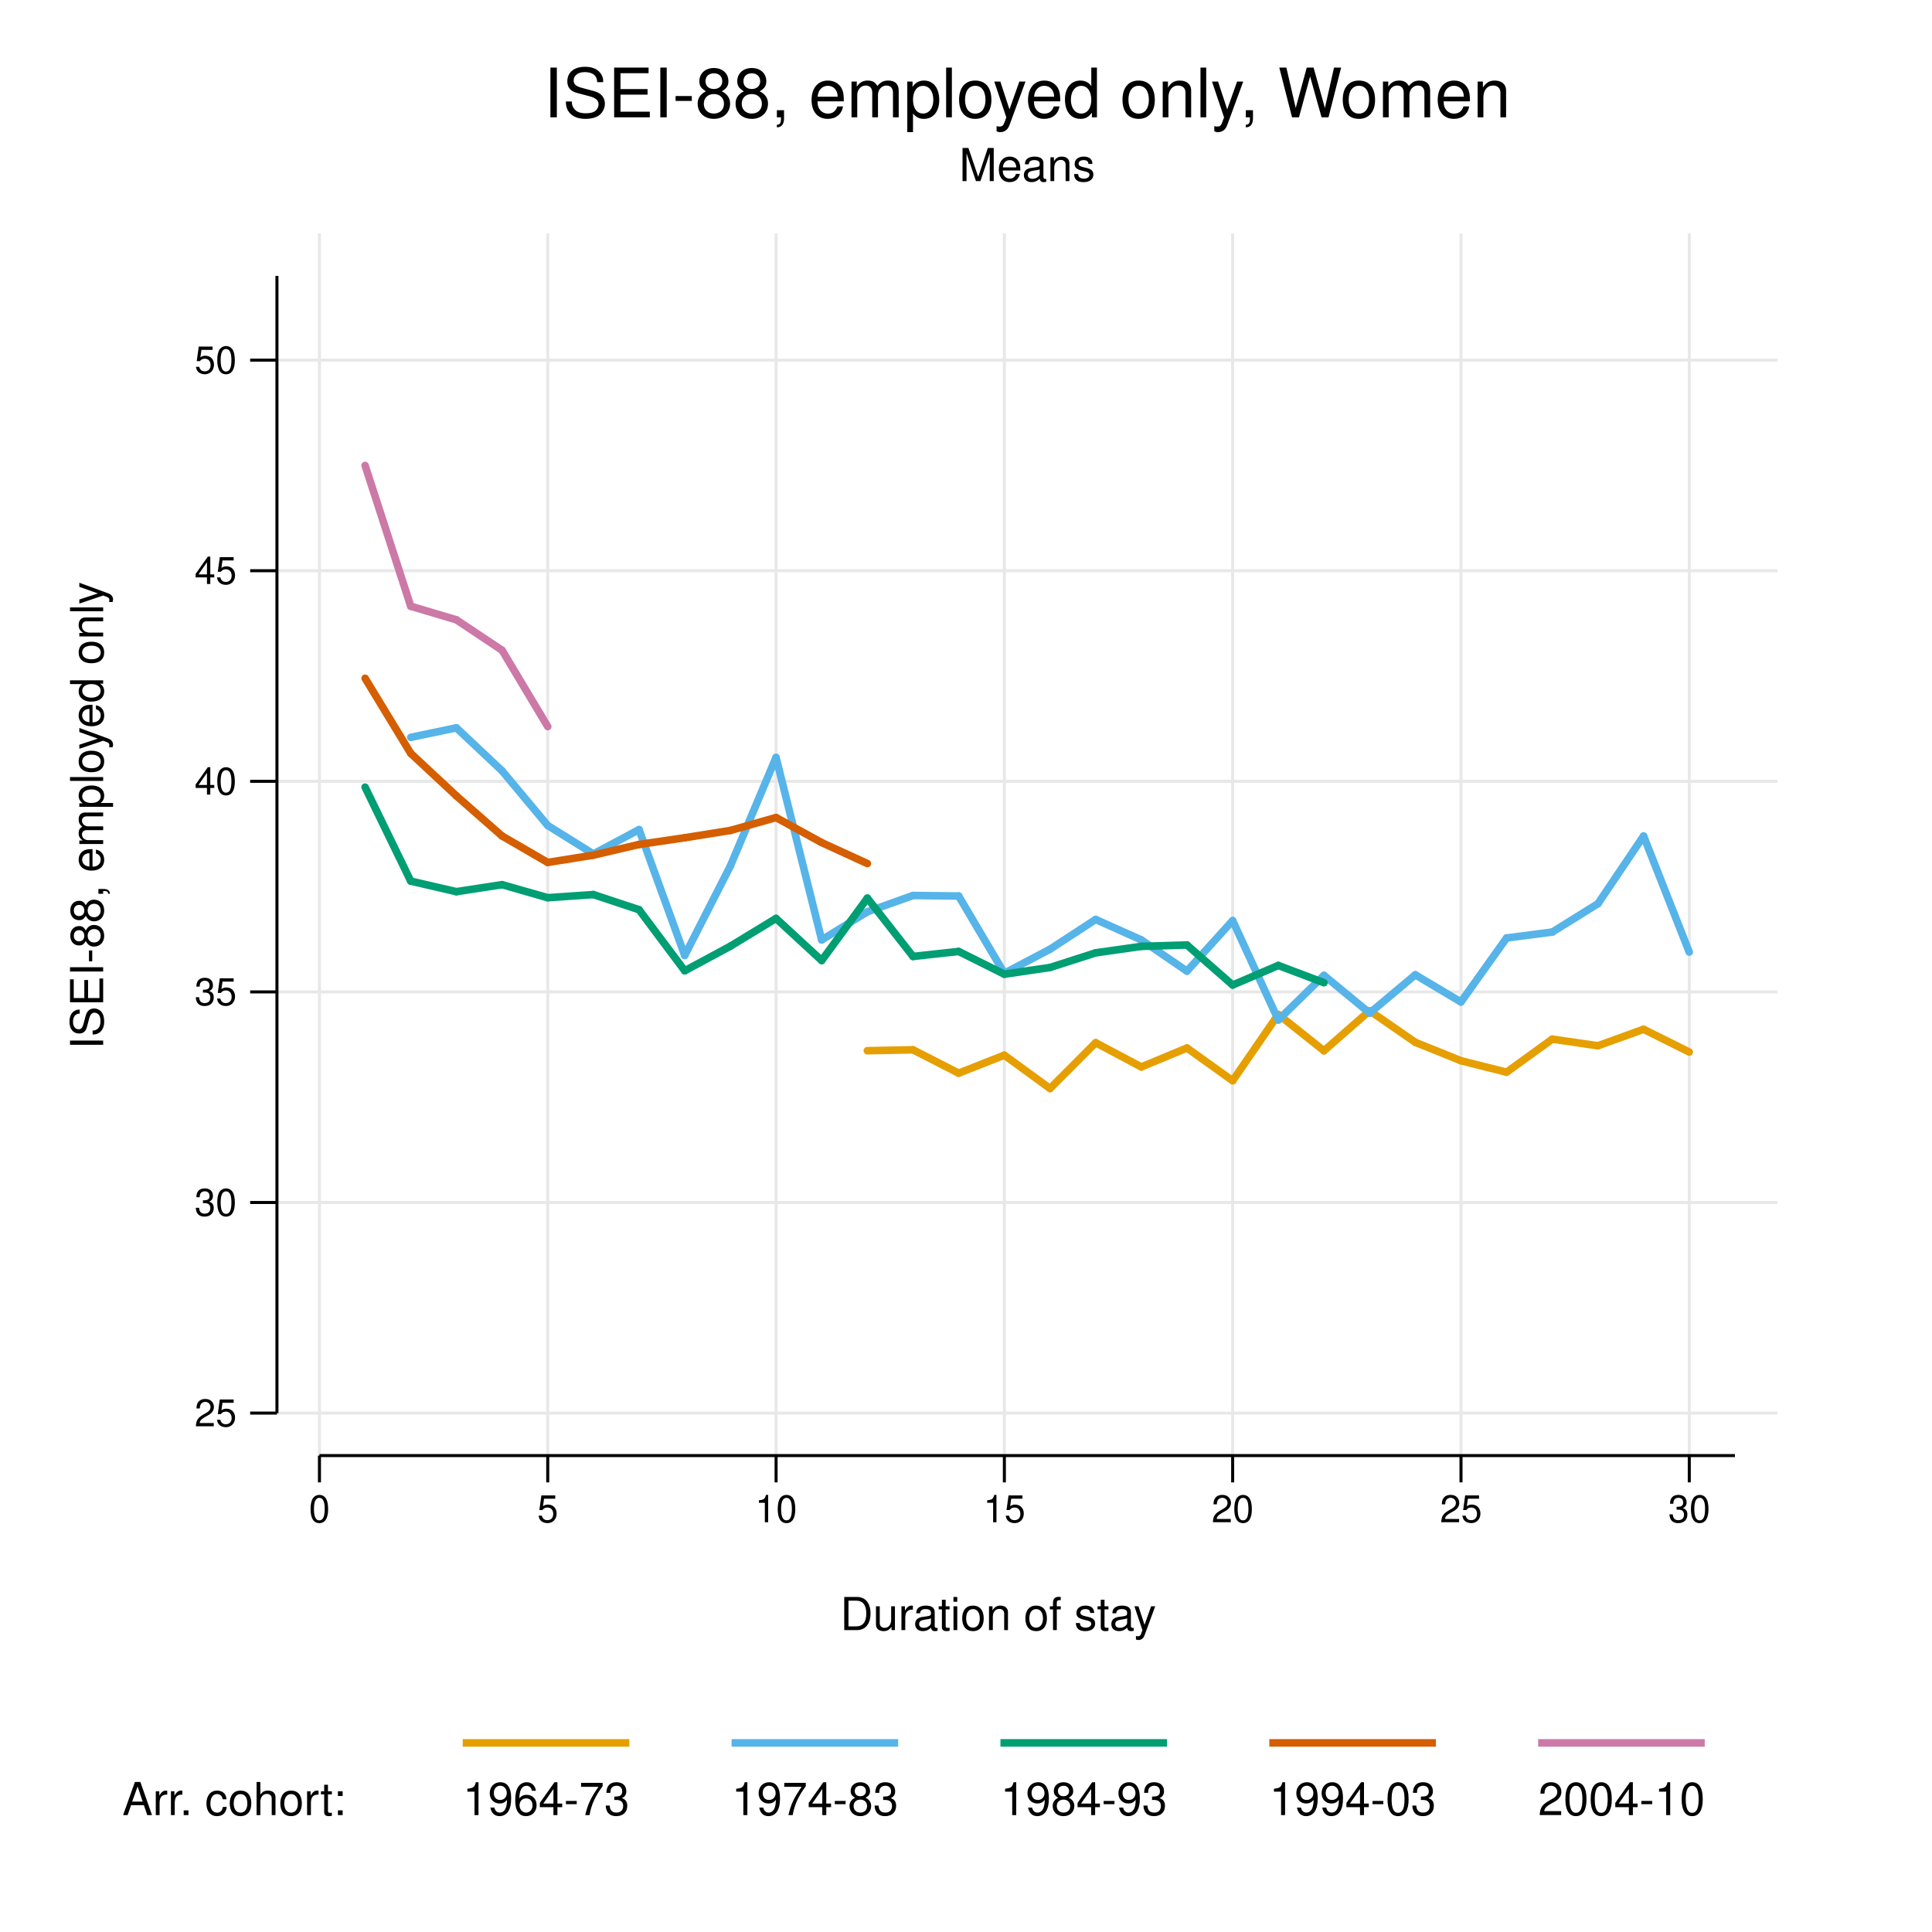
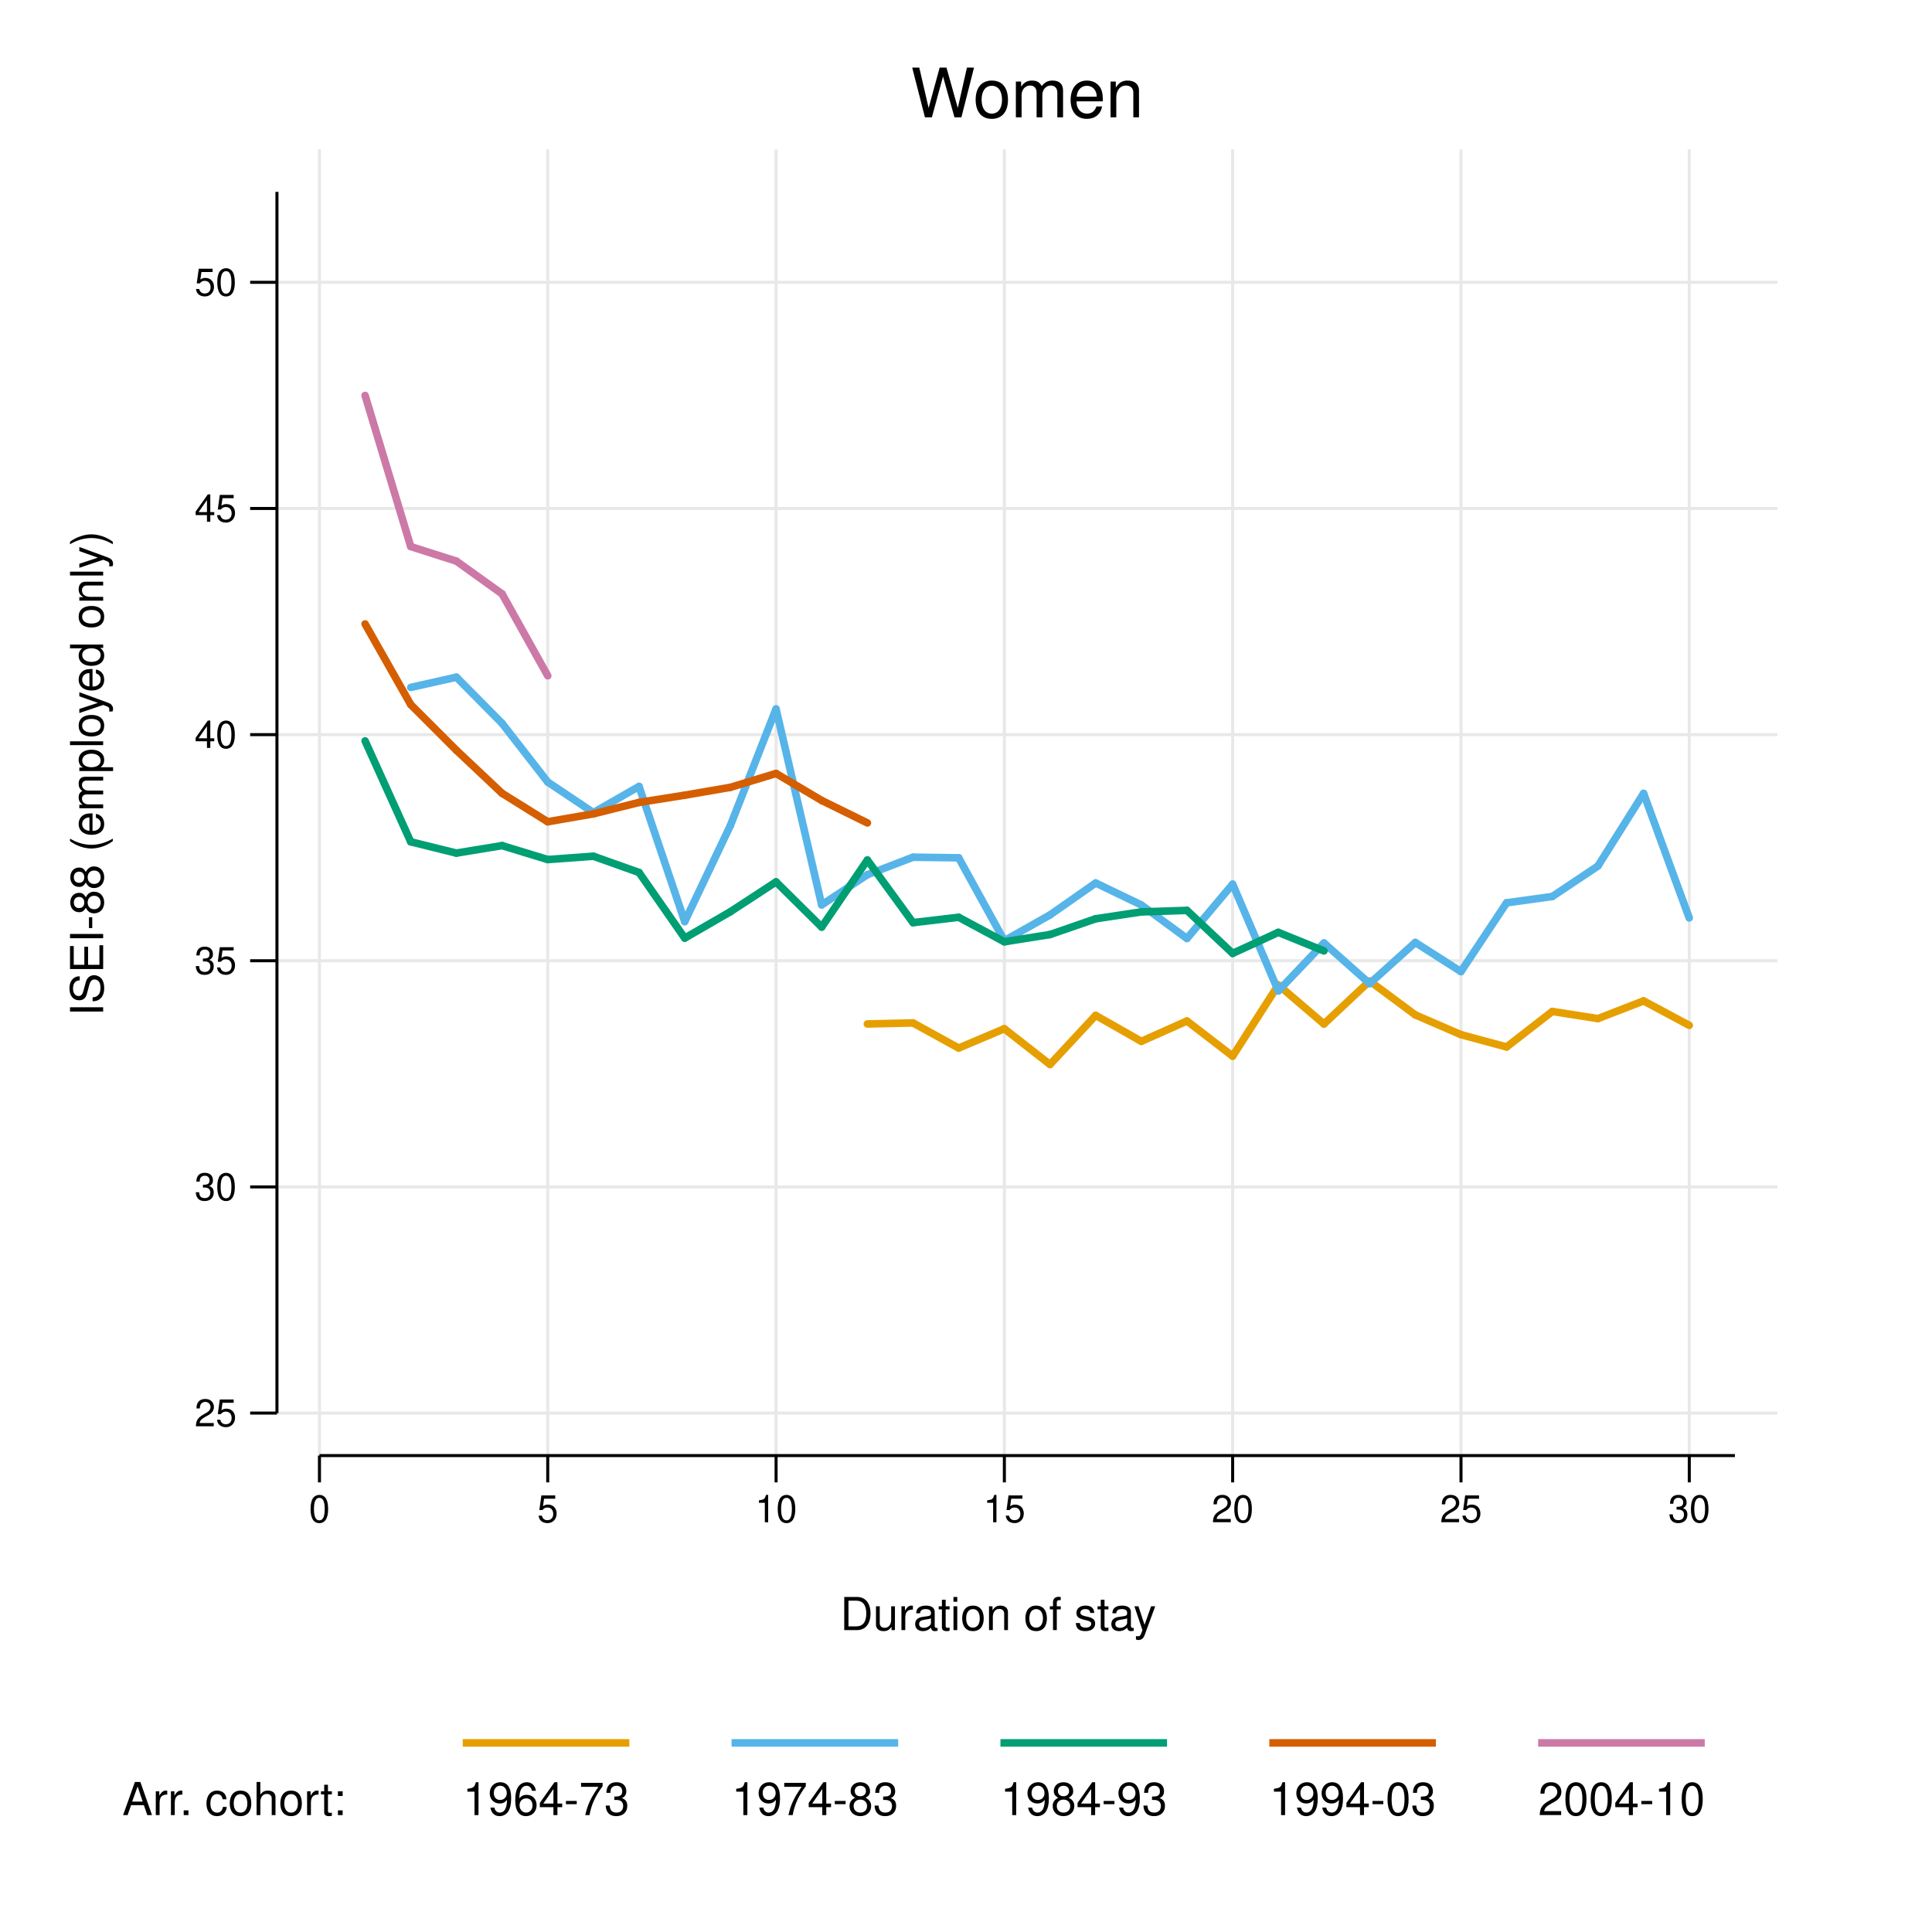
<svg xmlns="http://www.w3.org/2000/svg" version="1.1" width="3.54in" height="3.54in" viewBox="0 0 2551 2551">
  <rect x="0" y="0" width="2551" height="2551" style="fill:#FFFFFF;stroke:none" />
  <rect x="0.00" y="0.08" width="2551.00" height="2550.92" style="fill:#FFFFFF" />
  <rect x="2.55" y="2.63" width="2545.90" height="2545.82" style="fill:none;stroke:#FFFFFF;stroke-width:5.10" />
  <line x1="365.68" y1="1865.82" x2="2346.91" y2="1865.82" style="stroke:#E8E8E8;stroke-width:4.00" />
-   <line x1="365.68" y1="1587.76" x2="2346.91" y2="1587.76" style="stroke:#E8E8E8;stroke-width:4.00" />
-   <line x1="365.68" y1="1309.70" x2="2346.91" y2="1309.70" style="stroke:#E8E8E8;stroke-width:4.00" />
-   <line x1="365.68" y1="1031.64" x2="2346.91" y2="1031.64" style="stroke:#E8E8E8;stroke-width:4.00" />
-   <line x1="365.68" y1="753.58" x2="2346.91" y2="753.58" style="stroke:#E8E8E8;stroke-width:4.00" />
-   <line x1="365.68" y1="475.52" x2="2346.91" y2="475.52" style="stroke:#E8E8E8;stroke-width:4.00" />
-   <line x1="421.81" y1="1921.94" x2="421.81" y2="308.19" style="stroke:#E8E8E8;stroke-width:4.00" />
-   <line x1="723.23" y1="1921.94" x2="723.23" y2="308.19" style="stroke:#E8E8E8;stroke-width:4.00" />
-   <line x1="1024.74" y1="1921.94" x2="1024.74" y2="308.19" style="stroke:#E8E8E8;stroke-width:4.00" />
-   <line x1="1326.16" y1="1921.94" x2="1326.16" y2="308.19" style="stroke:#E8E8E8;stroke-width:4.00" />
-   <line x1="1627.59" y1="1921.94" x2="1627.59" y2="308.19" style="stroke:#E8E8E8;stroke-width:4.00" />
-   <line x1="1929.09" y1="1921.94" x2="1929.09" y2="308.19" style="stroke:#E8E8E8;stroke-width:4.00" />
-   <line x1="2230.52" y1="1921.94" x2="2230.52" y2="308.19" style="stroke:#E8E8E8;stroke-width:4.00" />
-   <line x1="1145.28" y1="1387.35" x2="1205.54" y2="1386.15" stroke-linecap="round" style="stroke:#E69F00;stroke-width:10.00" />
-   <line x1="1205.54" y1="1386.15" x2="1265.81" y2="1417.00" stroke-linecap="round" style="stroke:#E69F00;stroke-width:10.00" />
-   <line x1="1265.81" y1="1417.00" x2="1326.08" y2="1393.24" stroke-linecap="round" style="stroke:#E69F00;stroke-width:10.00" />
-   <line x1="1326.08" y1="1393.24" x2="1386.43" y2="1437.25" stroke-linecap="round" style="stroke:#E69F00;stroke-width:10.00" />
-   <line x1="1386.43" y1="1437.25" x2="1446.70" y2="1376.82" stroke-linecap="round" style="stroke:#E69F00;stroke-width:10.00" />
-   <line x1="1446.70" y1="1376.82" x2="1506.97" y2="1408.79" stroke-linecap="round" style="stroke:#E69F00;stroke-width:10.00" />
-   <line x1="1506.97" y1="1408.79" x2="1567.24" y2="1383.76" stroke-linecap="round" style="stroke:#E69F00;stroke-width:10.00" />
-   <line x1="1567.24" y1="1383.76" x2="1627.59" y2="1426.97" stroke-linecap="round" style="stroke:#E69F00;stroke-width:10.00" />
-   <line x1="1627.59" y1="1426.97" x2="1687.86" y2="1339.43" stroke-linecap="round" style="stroke:#E69F00;stroke-width:10.00" />
-   <line x1="1687.86" y1="1339.43" x2="1748.13" y2="1387.43" stroke-linecap="round" style="stroke:#E69F00;stroke-width:10.00" />
-   <line x1="1748.13" y1="1387.43" x2="1808.48" y2="1334.57" stroke-linecap="round" style="stroke:#E69F00;stroke-width:10.00" />
-   <line x1="1808.48" y1="1334.57" x2="1868.75" y2="1376.26" stroke-linecap="round" style="stroke:#E69F00;stroke-width:10.00" />
-   <line x1="1868.75" y1="1376.26" x2="1929.01" y2="1400.58" stroke-linecap="round" style="stroke:#E69F00;stroke-width:10.00" />
-   <line x1="1929.01" y1="1400.58" x2="1989.28" y2="1415.73" stroke-linecap="round" style="stroke:#E69F00;stroke-width:10.00" />
-   <line x1="1989.28" y1="1415.73" x2="2049.63" y2="1372.04" stroke-linecap="round" style="stroke:#E69F00;stroke-width:10.00" />
-   <line x1="2049.63" y1="1372.04" x2="2109.90" y2="1380.81" stroke-linecap="round" style="stroke:#E69F00;stroke-width:10.00" />
-   <line x1="2109.90" y1="1380.81" x2="2170.17" y2="1359.05" stroke-linecap="round" style="stroke:#E69F00;stroke-width:10.00" />
-   <line x1="2170.17" y1="1359.05" x2="2230.44" y2="1389.10" stroke-linecap="round" style="stroke:#E69F00;stroke-width:10.00" />
-   <line x1="542.34" y1="973.61" x2="602.61" y2="961.01" stroke-linecap="round" style="stroke:#56B4E9;stroke-width:10.00" />
-   <line x1="602.61" y1="961.01" x2="662.96" y2="1017.85" stroke-linecap="round" style="stroke:#56B4E9;stroke-width:10.00" />
-   <line x1="662.96" y1="1017.85" x2="723.23" y2="1089.99" stroke-linecap="round" style="stroke:#56B4E9;stroke-width:10.00" />
-   <line x1="723.23" y1="1089.99" x2="783.50" y2="1127.54" stroke-linecap="round" style="stroke:#56B4E9;stroke-width:10.00" />
-   <line x1="783.50" y1="1127.54" x2="843.77" y2="1095.42" stroke-linecap="round" style="stroke:#56B4E9;stroke-width:10.00" />
-   <line x1="843.77" y1="1095.42" x2="904.12" y2="1261.55" stroke-linecap="round" style="stroke:#56B4E9;stroke-width:10.00" />
-   <line x1="904.12" y1="1261.55" x2="964.39" y2="1143.41" stroke-linecap="round" style="stroke:#56B4E9;stroke-width:10.00" />
-   <line x1="964.39" y1="1143.41" x2="1024.66" y2="1000.15" stroke-linecap="round" style="stroke:#56B4E9;stroke-width:10.00" />
-   <line x1="1024.66" y1="1000.15" x2="1084.93" y2="1241.06" stroke-linecap="round" style="stroke:#56B4E9;stroke-width:10.00" />
-   <line x1="1084.93" y1="1241.06" x2="1145.28" y2="1203.91" stroke-linecap="round" style="stroke:#56B4E9;stroke-width:10.00" />
-   <line x1="1145.28" y1="1203.91" x2="1205.54" y2="1182.39" stroke-linecap="round" style="stroke:#56B4E9;stroke-width:10.00" />
-   <line x1="1205.54" y1="1182.39" x2="1265.81" y2="1183.11" stroke-linecap="round" style="stroke:#56B4E9;stroke-width:10.00" />
-   <line x1="1265.81" y1="1183.11" x2="1326.08" y2="1285.07" stroke-linecap="round" style="stroke:#56B4E9;stroke-width:10.00" />
-   <line x1="1326.08" y1="1285.07" x2="1386.43" y2="1253.34" stroke-linecap="round" style="stroke:#56B4E9;stroke-width:10.00" />
-   <line x1="1386.43" y1="1253.34" x2="1446.70" y2="1214.04" stroke-linecap="round" style="stroke:#56B4E9;stroke-width:10.00" />
-   <line x1="1446.70" y1="1214.04" x2="1506.97" y2="1241.06" stroke-linecap="round" style="stroke:#56B4E9;stroke-width:10.00" />
-   <line x1="1506.97" y1="1241.06" x2="1567.24" y2="1282.28" stroke-linecap="round" style="stroke:#56B4E9;stroke-width:10.00" />
-   <line x1="1567.24" y1="1282.28" x2="1627.59" y2="1215.55" stroke-linecap="round" style="stroke:#56B4E9;stroke-width:10.00" />
-   <line x1="1627.59" y1="1215.55" x2="1687.86" y2="1346.77" stroke-linecap="round" style="stroke:#56B4E9;stroke-width:10.00" />
-   <line x1="1687.86" y1="1346.77" x2="1748.13" y2="1287.86" stroke-linecap="round" style="stroke:#56B4E9;stroke-width:10.00" />
-   <line x1="1748.13" y1="1287.86" x2="1808.48" y2="1337.68" stroke-linecap="round" style="stroke:#56B4E9;stroke-width:10.00" />
-   <line x1="1808.48" y1="1337.68" x2="1868.75" y2="1287.14" stroke-linecap="round" style="stroke:#56B4E9;stroke-width:10.00" />
-   <line x1="1868.75" y1="1287.14" x2="1929.01" y2="1323.01" stroke-linecap="round" style="stroke:#56B4E9;stroke-width:10.00" />
-   <line x1="1929.01" y1="1323.01" x2="1989.28" y2="1238.51" stroke-linecap="round" style="stroke:#56B4E9;stroke-width:10.00" />
-   <line x1="1989.28" y1="1238.51" x2="2049.63" y2="1230.70" stroke-linecap="round" style="stroke:#56B4E9;stroke-width:10.00" />
-   <line x1="2049.63" y1="1230.70" x2="2109.90" y2="1193.23" stroke-linecap="round" style="stroke:#56B4E9;stroke-width:10.00" />
-   <line x1="2109.90" y1="1193.23" x2="2170.17" y2="1103.87" stroke-linecap="round" style="stroke:#56B4E9;stroke-width:10.00" />
-   <line x1="2170.17" y1="1103.87" x2="2230.44" y2="1257.08" stroke-linecap="round" style="stroke:#56B4E9;stroke-width:10.00" />
-   <line x1="482.07" y1="1039.37" x2="542.34" y2="1163.42" stroke-linecap="round" style="stroke:#009E73;stroke-width:10.00" />
-   <line x1="542.34" y1="1163.42" x2="602.61" y2="1177.37" stroke-linecap="round" style="stroke:#009E73;stroke-width:10.00" />
-   <line x1="602.61" y1="1177.37" x2="662.96" y2="1168.12" stroke-linecap="round" style="stroke:#009E73;stroke-width:10.00" />
-   <line x1="662.96" y1="1168.12" x2="723.23" y2="1185.34" stroke-linecap="round" style="stroke:#009E73;stroke-width:10.00" />
-   <line x1="723.23" y1="1185.34" x2="783.50" y2="1181.19" stroke-linecap="round" style="stroke:#009E73;stroke-width:10.00" />
-   <line x1="783.50" y1="1181.19" x2="843.77" y2="1201.20" stroke-linecap="round" style="stroke:#009E73;stroke-width:10.00" />
-   <line x1="843.77" y1="1201.20" x2="904.12" y2="1281.80" stroke-linecap="round" style="stroke:#009E73;stroke-width:10.00" />
-   <line x1="904.12" y1="1281.80" x2="964.39" y2="1249.35" stroke-linecap="round" style="stroke:#009E73;stroke-width:10.00" />
-   <line x1="964.39" y1="1249.35" x2="1024.66" y2="1212.68" stroke-linecap="round" style="stroke:#009E73;stroke-width:10.00" />
-   <line x1="1024.66" y1="1212.68" x2="1084.93" y2="1268.25" stroke-linecap="round" style="stroke:#009E73;stroke-width:10.00" />
-   <line x1="1084.93" y1="1268.25" x2="1145.28" y2="1185.90" stroke-linecap="round" style="stroke:#009E73;stroke-width:10.00" />
-   <line x1="1145.28" y1="1185.90" x2="1205.54" y2="1262.90" stroke-linecap="round" style="stroke:#009E73;stroke-width:10.00" />
-   <line x1="1205.54" y1="1262.90" x2="1265.81" y2="1256.29" stroke-linecap="round" style="stroke:#009E73;stroke-width:10.00" />
-   <line x1="1265.81" y1="1256.29" x2="1326.08" y2="1286.34" stroke-linecap="round" style="stroke:#009E73;stroke-width:10.00" />
-   <line x1="1326.08" y1="1286.34" x2="1386.43" y2="1277.49" stroke-linecap="round" style="stroke:#009E73;stroke-width:10.00" />
-   <line x1="1386.43" y1="1277.49" x2="1446.70" y2="1258.12" stroke-linecap="round" style="stroke:#009E73;stroke-width:10.00" />
-   <line x1="1446.70" y1="1258.12" x2="1506.97" y2="1249.59" stroke-linecap="round" style="stroke:#009E73;stroke-width:10.00" />
-   <line x1="1506.97" y1="1249.59" x2="1567.24" y2="1247.76" stroke-linecap="round" style="stroke:#009E73;stroke-width:10.00" />
-   <line x1="1567.24" y1="1247.76" x2="1627.59" y2="1300.61" stroke-linecap="round" style="stroke:#009E73;stroke-width:10.00" />
-   <line x1="1627.59" y1="1300.61" x2="1687.86" y2="1274.78" stroke-linecap="round" style="stroke:#009E73;stroke-width:10.00" />
-   <line x1="1687.86" y1="1274.78" x2="1748.13" y2="1297.58" stroke-linecap="round" style="stroke:#009E73;stroke-width:10.00" />
-   <line x1="482.07" y1="895.56" x2="542.34" y2="994.73" stroke-linecap="round" style="stroke:#D55E00;stroke-width:10.00" />
-   <line x1="542.34" y1="994.73" x2="602.61" y2="1050.85" stroke-linecap="round" style="stroke:#D55E00;stroke-width:10.00" />
-   <line x1="602.61" y1="1050.85" x2="662.96" y2="1103.87" stroke-linecap="round" style="stroke:#D55E00;stroke-width:10.00" />
-   <line x1="662.96" y1="1103.87" x2="723.23" y2="1138.78" stroke-linecap="round" style="stroke:#D55E00;stroke-width:10.00" />
-   <line x1="723.23" y1="1138.78" x2="783.50" y2="1129.14" stroke-linecap="round" style="stroke:#D55E00;stroke-width:10.00" />
-   <line x1="783.50" y1="1129.14" x2="843.77" y2="1115.03" stroke-linecap="round" style="stroke:#D55E00;stroke-width:10.00" />
-   <line x1="843.77" y1="1115.03" x2="904.12" y2="1106.18" stroke-linecap="round" style="stroke:#D55E00;stroke-width:10.00" />
-   <line x1="904.12" y1="1106.18" x2="964.39" y2="1096.53" stroke-linecap="round" style="stroke:#D55E00;stroke-width:10.00" />
-   <line x1="964.39" y1="1096.53" x2="1024.66" y2="1079.47" stroke-linecap="round" style="stroke:#D55E00;stroke-width:10.00" />
-   <line x1="1024.66" y1="1079.47" x2="1084.93" y2="1112.55" stroke-linecap="round" style="stroke:#D55E00;stroke-width:10.00" />
-   <line x1="1084.93" y1="1112.55" x2="1145.28" y2="1140.22" stroke-linecap="round" style="stroke:#D55E00;stroke-width:10.00" />
-   <line x1="482.07" y1="614.63" x2="542.34" y2="800.46" stroke-linecap="round" style="stroke:#CC79A7;stroke-width:10.00" />
-   <line x1="542.34" y1="800.46" x2="602.61" y2="818.39" stroke-linecap="round" style="stroke:#CC79A7;stroke-width:10.00" />
-   <line x1="602.61" y1="818.39" x2="662.96" y2="858.65" stroke-linecap="round" style="stroke:#CC79A7;stroke-width:10.00" />
-   <line x1="662.96" y1="858.65" x2="723.23" y2="959.34" stroke-linecap="round" style="stroke:#CC79A7;stroke-width:10.00" />
+   <line x1="365.68" y1="1567.19" x2="2346.91" y2="1567.19" style="stroke:#E8E8E8;stroke-width:4.00" />
+   <line x1="365.68" y1="1268.56" x2="2346.91" y2="1268.56" style="stroke:#E8E8E8;stroke-width:4.00" />
+   <line x1="365.68" y1="970.02" x2="2346.91" y2="970.02" style="stroke:#E8E8E8;stroke-width:4.00" />
+   <line x1="365.68" y1="671.39" x2="2346.91" y2="671.39" style="stroke:#E8E8E8;stroke-width:4.00" />
+   <line x1="365.68" y1="372.76" x2="2346.91" y2="372.76" style="stroke:#E8E8E8;stroke-width:4.00" />
+   <line x1="421.81" y1="1921.94" x2="421.81" y2="197.22" style="stroke:#E8E8E8;stroke-width:4.00" />
+   <line x1="723.23" y1="1921.94" x2="723.23" y2="197.22" style="stroke:#E8E8E8;stroke-width:4.00" />
+   <line x1="1024.74" y1="1921.94" x2="1024.74" y2="197.22" style="stroke:#E8E8E8;stroke-width:4.00" />
+   <line x1="1326.16" y1="1921.94" x2="1326.16" y2="197.22" style="stroke:#E8E8E8;stroke-width:4.00" />
+   <line x1="1627.59" y1="1921.94" x2="1627.59" y2="197.22" style="stroke:#E8E8E8;stroke-width:4.00" />
+   <line x1="1929.09" y1="1921.94" x2="1929.09" y2="197.22" style="stroke:#E8E8E8;stroke-width:4.00" />
+   <line x1="2230.52" y1="1921.94" x2="2230.52" y2="197.22" style="stroke:#E8E8E8;stroke-width:4.00" />
+   <line x1="1145.28" y1="1352.03" x2="1205.54" y2="1350.67" stroke-linecap="round" style="stroke:#E69F00;stroke-width:10.00" />
+   <line x1="1205.54" y1="1350.67" x2="1265.81" y2="1383.84" stroke-linecap="round" style="stroke:#E69F00;stroke-width:10.00" />
+   <line x1="1265.81" y1="1383.84" x2="1326.08" y2="1358.33" stroke-linecap="round" style="stroke:#E69F00;stroke-width:10.00" />
+   <line x1="1326.08" y1="1358.33" x2="1386.43" y2="1405.52" stroke-linecap="round" style="stroke:#E69F00;stroke-width:10.00" />
+   <line x1="1386.43" y1="1405.52" x2="1446.70" y2="1340.71" stroke-linecap="round" style="stroke:#E69F00;stroke-width:10.00" />
+   <line x1="1446.70" y1="1340.71" x2="1506.97" y2="1374.99" stroke-linecap="round" style="stroke:#E69F00;stroke-width:10.00" />
+   <line x1="1506.97" y1="1374.99" x2="1567.24" y2="1348.12" stroke-linecap="round" style="stroke:#E69F00;stroke-width:10.00" />
+   <line x1="1567.24" y1="1348.12" x2="1627.59" y2="1394.52" stroke-linecap="round" style="stroke:#E69F00;stroke-width:10.00" />
+   <line x1="1627.59" y1="1394.52" x2="1687.86" y2="1300.53" stroke-linecap="round" style="stroke:#E69F00;stroke-width:10.00" />
+   <line x1="1687.86" y1="1300.53" x2="1748.13" y2="1352.03" stroke-linecap="round" style="stroke:#E69F00;stroke-width:10.00" />
+   <line x1="1748.13" y1="1352.03" x2="1808.48" y2="1295.35" stroke-linecap="round" style="stroke:#E69F00;stroke-width:10.00" />
+   <line x1="1808.48" y1="1295.35" x2="1868.75" y2="1340.07" stroke-linecap="round" style="stroke:#E69F00;stroke-width:10.00" />
+   <line x1="1868.75" y1="1340.07" x2="1929.01" y2="1366.14" stroke-linecap="round" style="stroke:#E69F00;stroke-width:10.00" />
+   <line x1="1929.01" y1="1366.14" x2="1989.28" y2="1382.40" stroke-linecap="round" style="stroke:#E69F00;stroke-width:10.00" />
+   <line x1="1989.28" y1="1382.40" x2="2049.63" y2="1335.53" stroke-linecap="round" style="stroke:#E69F00;stroke-width:10.00" />
+   <line x1="2049.63" y1="1335.53" x2="2109.90" y2="1344.94" stroke-linecap="round" style="stroke:#E69F00;stroke-width:10.00" />
+   <line x1="2109.90" y1="1344.94" x2="2170.17" y2="1321.58" stroke-linecap="round" style="stroke:#E69F00;stroke-width:10.00" />
+   <line x1="2170.17" y1="1321.58" x2="2230.44" y2="1353.86" stroke-linecap="round" style="stroke:#E69F00;stroke-width:10.00" />
+   <line x1="542.34" y1="907.68" x2="602.61" y2="894.13" stroke-linecap="round" style="stroke:#56B4E9;stroke-width:10.00" />
+   <line x1="602.61" y1="894.13" x2="662.96" y2="955.11" stroke-linecap="round" style="stroke:#56B4E9;stroke-width:10.00" />
+   <line x1="662.96" y1="955.11" x2="723.23" y2="1032.60" stroke-linecap="round" style="stroke:#56B4E9;stroke-width:10.00" />
+   <line x1="723.23" y1="1032.60" x2="783.50" y2="1072.93" stroke-linecap="round" style="stroke:#56B4E9;stroke-width:10.00" />
+   <line x1="783.50" y1="1072.93" x2="843.77" y2="1038.42" stroke-linecap="round" style="stroke:#56B4E9;stroke-width:10.00" />
+   <line x1="843.77" y1="1038.42" x2="904.12" y2="1216.83" stroke-linecap="round" style="stroke:#56B4E9;stroke-width:10.00" />
+   <line x1="904.12" y1="1216.83" x2="964.39" y2="1089.99" stroke-linecap="round" style="stroke:#56B4E9;stroke-width:10.00" />
+   <line x1="964.39" y1="1089.99" x2="1024.66" y2="936.14" stroke-linecap="round" style="stroke:#56B4E9;stroke-width:10.00" />
+   <line x1="1024.66" y1="936.14" x2="1084.93" y2="1194.82" stroke-linecap="round" style="stroke:#56B4E9;stroke-width:10.00" />
+   <line x1="1084.93" y1="1194.82" x2="1145.28" y2="1154.97" stroke-linecap="round" style="stroke:#56B4E9;stroke-width:10.00" />
+   <line x1="1145.28" y1="1154.97" x2="1205.54" y2="1131.85" stroke-linecap="round" style="stroke:#56B4E9;stroke-width:10.00" />
+   <line x1="1205.54" y1="1131.85" x2="1265.81" y2="1132.64" stroke-linecap="round" style="stroke:#56B4E9;stroke-width:10.00" />
+   <line x1="1265.81" y1="1132.64" x2="1326.08" y2="1242.10" stroke-linecap="round" style="stroke:#56B4E9;stroke-width:10.00" />
+   <line x1="1326.08" y1="1242.10" x2="1386.43" y2="1208.06" stroke-linecap="round" style="stroke:#56B4E9;stroke-width:10.00" />
+   <line x1="1386.43" y1="1208.06" x2="1446.70" y2="1165.89" stroke-linecap="round" style="stroke:#56B4E9;stroke-width:10.00" />
+   <line x1="1446.70" y1="1165.89" x2="1506.97" y2="1194.90" stroke-linecap="round" style="stroke:#56B4E9;stroke-width:10.00" />
+   <line x1="1506.97" y1="1194.90" x2="1567.24" y2="1239.15" stroke-linecap="round" style="stroke:#56B4E9;stroke-width:10.00" />
+   <line x1="1567.24" y1="1239.15" x2="1627.59" y2="1167.48" stroke-linecap="round" style="stroke:#56B4E9;stroke-width:10.00" />
+   <line x1="1627.59" y1="1167.48" x2="1687.86" y2="1308.42" stroke-linecap="round" style="stroke:#56B4E9;stroke-width:10.00" />
+   <line x1="1687.86" y1="1308.42" x2="1748.13" y2="1245.13" stroke-linecap="round" style="stroke:#56B4E9;stroke-width:10.00" />
+   <line x1="1748.13" y1="1245.13" x2="1808.48" y2="1298.70" stroke-linecap="round" style="stroke:#56B4E9;stroke-width:10.00" />
+   <line x1="1808.48" y1="1298.70" x2="1868.75" y2="1244.41" stroke-linecap="round" style="stroke:#56B4E9;stroke-width:10.00" />
+   <line x1="1868.75" y1="1244.41" x2="1929.01" y2="1282.91" stroke-linecap="round" style="stroke:#56B4E9;stroke-width:10.00" />
+   <line x1="1929.01" y1="1282.91" x2="1989.28" y2="1192.11" stroke-linecap="round" style="stroke:#56B4E9;stroke-width:10.00" />
+   <line x1="1989.28" y1="1192.11" x2="2049.63" y2="1183.74" stroke-linecap="round" style="stroke:#56B4E9;stroke-width:10.00" />
+   <line x1="2049.63" y1="1183.74" x2="2109.90" y2="1143.49" stroke-linecap="round" style="stroke:#56B4E9;stroke-width:10.00" />
+   <line x1="2109.90" y1="1143.49" x2="2170.17" y2="1047.58" stroke-linecap="round" style="stroke:#56B4E9;stroke-width:10.00" />
+   <line x1="2170.17" y1="1047.58" x2="2230.44" y2="1212.04" stroke-linecap="round" style="stroke:#56B4E9;stroke-width:10.00" />
+   <line x1="482.07" y1="978.31" x2="542.34" y2="1111.52" stroke-linecap="round" style="stroke:#009E73;stroke-width:10.00" />
+   <line x1="542.34" y1="1111.52" x2="602.61" y2="1126.43" stroke-linecap="round" style="stroke:#009E73;stroke-width:10.00" />
+   <line x1="602.61" y1="1126.43" x2="662.96" y2="1116.54" stroke-linecap="round" style="stroke:#009E73;stroke-width:10.00" />
+   <line x1="662.96" y1="1116.54" x2="723.23" y2="1134.96" stroke-linecap="round" style="stroke:#009E73;stroke-width:10.00" />
+   <line x1="723.23" y1="1134.96" x2="783.50" y2="1130.57" stroke-linecap="round" style="stroke:#009E73;stroke-width:10.00" />
+   <line x1="783.50" y1="1130.57" x2="843.77" y2="1152.02" stroke-linecap="round" style="stroke:#009E73;stroke-width:10.00" />
+   <line x1="843.77" y1="1152.02" x2="904.12" y2="1238.67" stroke-linecap="round" style="stroke:#009E73;stroke-width:10.00" />
+   <line x1="904.12" y1="1238.67" x2="964.39" y2="1203.83" stroke-linecap="round" style="stroke:#009E73;stroke-width:10.00" />
+   <line x1="964.39" y1="1203.83" x2="1024.66" y2="1164.45" stroke-linecap="round" style="stroke:#009E73;stroke-width:10.00" />
+   <line x1="1024.66" y1="1164.45" x2="1084.93" y2="1224.08" stroke-linecap="round" style="stroke:#009E73;stroke-width:10.00" />
+   <line x1="1084.93" y1="1224.08" x2="1145.28" y2="1135.59" stroke-linecap="round" style="stroke:#009E73;stroke-width:10.00" />
+   <line x1="1145.28" y1="1135.59" x2="1205.54" y2="1218.26" stroke-linecap="round" style="stroke:#009E73;stroke-width:10.00" />
+   <line x1="1205.54" y1="1218.26" x2="1265.81" y2="1211.17" stroke-linecap="round" style="stroke:#009E73;stroke-width:10.00" />
+   <line x1="1265.81" y1="1211.17" x2="1326.08" y2="1243.53" stroke-linecap="round" style="stroke:#009E73;stroke-width:10.00" />
+   <line x1="1326.08" y1="1243.53" x2="1386.43" y2="1233.97" stroke-linecap="round" style="stroke:#009E73;stroke-width:10.00" />
+   <line x1="1386.43" y1="1233.97" x2="1446.70" y2="1213.16" stroke-linecap="round" style="stroke:#009E73;stroke-width:10.00" />
+   <line x1="1446.70" y1="1213.16" x2="1506.97" y2="1204.07" stroke-linecap="round" style="stroke:#009E73;stroke-width:10.00" />
+   <line x1="1506.97" y1="1204.07" x2="1567.24" y2="1202.08" stroke-linecap="round" style="stroke:#009E73;stroke-width:10.00" />
+   <line x1="1567.24" y1="1202.08" x2="1627.59" y2="1258.84" stroke-linecap="round" style="stroke:#009E73;stroke-width:10.00" />
+   <line x1="1627.59" y1="1258.84" x2="1687.86" y2="1231.10" stroke-linecap="round" style="stroke:#009E73;stroke-width:10.00" />
+   <line x1="1687.86" y1="1231.10" x2="1748.13" y2="1255.57" stroke-linecap="round" style="stroke:#009E73;stroke-width:10.00" />
+   <line x1="482.07" y1="823.89" x2="542.34" y2="930.32" stroke-linecap="round" style="stroke:#D55E00;stroke-width:10.00" />
+   <line x1="542.34" y1="930.32" x2="602.61" y2="990.59" stroke-linecap="round" style="stroke:#D55E00;stroke-width:10.00" />
+   <line x1="602.61" y1="990.59" x2="662.96" y2="1047.50" stroke-linecap="round" style="stroke:#D55E00;stroke-width:10.00" />
+   <line x1="662.96" y1="1047.50" x2="723.23" y2="1085.05" stroke-linecap="round" style="stroke:#D55E00;stroke-width:10.00" />
+   <line x1="723.23" y1="1085.05" x2="783.50" y2="1074.61" stroke-linecap="round" style="stroke:#D55E00;stroke-width:10.00" />
+   <line x1="783.50" y1="1074.61" x2="843.77" y2="1059.54" stroke-linecap="round" style="stroke:#D55E00;stroke-width:10.00" />
+   <line x1="843.77" y1="1059.54" x2="904.12" y2="1049.98" stroke-linecap="round" style="stroke:#D55E00;stroke-width:10.00" />
+   <line x1="904.12" y1="1049.98" x2="964.39" y2="1039.61" stroke-linecap="round" style="stroke:#D55E00;stroke-width:10.00" />
+   <line x1="964.39" y1="1039.61" x2="1024.66" y2="1021.28" stroke-linecap="round" style="stroke:#D55E00;stroke-width:10.00" />
+   <line x1="1024.66" y1="1021.28" x2="1084.93" y2="1056.91" stroke-linecap="round" style="stroke:#D55E00;stroke-width:10.00" />
+   <line x1="1084.93" y1="1056.91" x2="1145.28" y2="1086.57" stroke-linecap="round" style="stroke:#D55E00;stroke-width:10.00" />
+   <line x1="482.07" y1="522.16" x2="542.34" y2="721.69" stroke-linecap="round" style="stroke:#CC79A7;stroke-width:10.00" />
+   <line x1="542.34" y1="721.69" x2="602.61" y2="740.91" stroke-linecap="round" style="stroke:#CC79A7;stroke-width:10.00" />
+   <line x1="602.61" y1="740.91" x2="662.96" y2="784.19" stroke-linecap="round" style="stroke:#CC79A7;stroke-width:10.00" />
+   <line x1="662.96" y1="784.19" x2="723.23" y2="892.29" stroke-linecap="round" style="stroke:#CC79A7;stroke-width:10.00" />
  <line x1="365.68" y1="1865.82" x2="330.29" y2="1865.82" style="stroke:#000000;stroke-width:4.00" />
  <text x="312.51" y="1883.33" style="font-family:'Helvetica';font-size:49.99px;fill:#000000" text-anchor="end">25</text>
-   <line x1="365.68" y1="1587.76" x2="330.29" y2="1587.76" style="stroke:#000000;stroke-width:4.00" />
-   <text x="312.51" y="1605.27" style="font-family:'Helvetica';font-size:49.99px;fill:#000000" text-anchor="end">30</text>
-   <line x1="365.68" y1="1309.70" x2="330.29" y2="1309.70" style="stroke:#000000;stroke-width:4.00" />
-   <text x="312.51" y="1327.21" style="font-family:'Helvetica';font-size:49.99px;fill:#000000" text-anchor="end">35</text>
-   <line x1="365.68" y1="1031.64" x2="330.29" y2="1031.64" style="stroke:#000000;stroke-width:4.00" />
-   <text x="312.51" y="1049.15" style="font-family:'Helvetica';font-size:49.99px;fill:#000000" text-anchor="end">40</text>
-   <line x1="365.68" y1="753.58" x2="330.29" y2="753.58" style="stroke:#000000;stroke-width:4.00" />
-   <text x="312.51" y="771.10" style="font-family:'Helvetica';font-size:49.99px;fill:#000000" text-anchor="end">45</text>
-   <line x1="365.68" y1="475.52" x2="330.29" y2="475.52" style="stroke:#000000;stroke-width:4.00" />
-   <text x="312.51" y="493.04" style="font-family:'Helvetica';font-size:49.99px;fill:#000000" text-anchor="end">50</text>
-   <line x1="365.68" y1="1865.82" x2="365.68" y2="364.31" style="stroke:#000000;stroke-width:4.00" />
-   <text x="136.21" y="1076.84" style="font-family:'Helvetica';font-size:60.03px;fill:#000000" transform="rotate(-90 136.21,1076.84)" text-anchor="middle">ISEI-88, employed only</text>
+   <line x1="365.68" y1="1567.19" x2="330.29" y2="1567.19" style="stroke:#000000;stroke-width:4.00" />
+   <text x="312.51" y="1584.71" style="font-family:'Helvetica';font-size:49.99px;fill:#000000" text-anchor="end">30</text>
+   <line x1="365.68" y1="1268.56" x2="330.29" y2="1268.56" style="stroke:#000000;stroke-width:4.00" />
+   <text x="312.51" y="1286.08" style="font-family:'Helvetica';font-size:49.99px;fill:#000000" text-anchor="end">35</text>
+   <line x1="365.68" y1="970.02" x2="330.29" y2="970.02" style="stroke:#000000;stroke-width:4.00" />
+   <text x="312.51" y="987.53" style="font-family:'Helvetica';font-size:49.99px;fill:#000000" text-anchor="end">40</text>
+   <line x1="365.68" y1="671.39" x2="330.29" y2="671.39" style="stroke:#000000;stroke-width:4.00" />
+   <text x="312.51" y="688.91" style="font-family:'Helvetica';font-size:49.99px;fill:#000000" text-anchor="end">45</text>
+   <line x1="365.68" y1="372.76" x2="330.29" y2="372.76" style="stroke:#000000;stroke-width:4.00" />
+   <text x="312.51" y="390.28" style="font-family:'Helvetica';font-size:49.99px;fill:#000000" text-anchor="end">50</text>
+   <line x1="365.68" y1="1865.82" x2="365.68" y2="253.35" style="stroke:#000000;stroke-width:4.00" />
+   <text x="136.21" y="1021.28" style="font-family:'Helvetica';font-size:60.03px;fill:#000000" transform="rotate(-90 136.21,1021.28)" text-anchor="middle">ISEI-88 (employed only)</text>
  <line x1="421.81" y1="1921.94" x2="421.81" y2="1957.33" style="stroke:#000000;stroke-width:4.00" />
  <text x="421.81" y="2009.98" style="font-family:'Helvetica';font-size:49.99px;fill:#000000" text-anchor="middle">0</text>
  <line x1="723.23" y1="1921.94" x2="723.23" y2="1957.33" style="stroke:#000000;stroke-width:4.00" />
  <text x="723.23" y="2009.98" style="font-family:'Helvetica';font-size:49.99px;fill:#000000" text-anchor="middle">5</text>
  <line x1="1024.74" y1="1921.94" x2="1024.74" y2="1957.33" style="stroke:#000000;stroke-width:4.00" />
  <text x="1024.74" y="2009.98" style="font-family:'Helvetica';font-size:49.99px;fill:#000000" text-anchor="middle">10</text>
  <line x1="1326.16" y1="1921.94" x2="1326.16" y2="1957.33" style="stroke:#000000;stroke-width:4.00" />
  <text x="1326.16" y="2009.98" style="font-family:'Helvetica';font-size:49.99px;fill:#000000" text-anchor="middle">15</text>
  <line x1="1627.59" y1="1921.94" x2="1627.59" y2="1957.33" style="stroke:#000000;stroke-width:4.00" />
  <text x="1627.59" y="2009.98" style="font-family:'Helvetica';font-size:49.99px;fill:#000000" text-anchor="middle">20</text>
  <line x1="1929.09" y1="1921.94" x2="1929.09" y2="1957.33" style="stroke:#000000;stroke-width:4.00" />
  <text x="1929.09" y="2009.98" style="font-family:'Helvetica';font-size:49.99px;fill:#000000" text-anchor="middle">25</text>
  <line x1="2230.52" y1="1921.94" x2="2230.52" y2="1957.33" style="stroke:#000000;stroke-width:4.00" />
  <text x="2230.52" y="2009.98" style="font-family:'Helvetica';font-size:49.99px;fill:#000000" text-anchor="middle">30</text>
  <line x1="421.81" y1="1921.94" x2="2290.79" y2="1921.94" style="stroke:#000000;stroke-width:4.00" />
  <text x="1318.03" y="2152.37" style="font-family:'Helvetica';font-size:60.03px;fill:#000000" text-anchor="middle">Duration of stay</text>
  <text x="161.52" y="2396.65" style="font-family:'Helvetica';font-size:60.03px;fill:#000000">Arr. cohort: </text>
  <text x="610.98" y="2396.65" style="font-family:'Helvetica';font-size:60.03px;fill:#000000">1964-73</text>
  <text x="965.98" y="2396.65" style="font-family:'Helvetica';font-size:60.03px;fill:#000000">1974-83</text>
  <text x="1320.98" y="2396.65" style="font-family:'Helvetica';font-size:60.03px;fill:#000000">1984-93</text>
  <text x="1675.98" y="2396.65" style="font-family:'Helvetica';font-size:60.03px;fill:#000000">1994-03</text>
  <text x="2030.98" y="2396.65" style="font-family:'Helvetica';font-size:60.03px;fill:#000000">2004-10</text>
  <line x1="610.98" y1="2301.32" x2="831.01" y2="2301.32" style="stroke:#E69F00;stroke-width:10.00" />
  <line x1="965.98" y1="2301.32" x2="1185.93" y2="2301.32" style="stroke:#56B4E9;stroke-width:10.00" />
  <line x1="1320.98" y1="2301.32" x2="1540.93" y2="2301.32" style="stroke:#009E73;stroke-width:10.00" />
  <line x1="1675.98" y1="2301.32" x2="1895.93" y2="2301.32" style="stroke:#D55E00;stroke-width:10.00" />
  <line x1="2030.98" y1="2301.32" x2="2250.93" y2="2301.32" style="stroke:#CC79A7;stroke-width:10.00" />
-   <text x="1356.30" y="239.12" style="font-family:'Helvetica';font-size:60.03px;fill:#000000" text-anchor="middle">Means</text>
-   <text x="1356.30" y="154.88" style="font-family:'Helvetica';font-size:90.01px;fill:#000000" text-anchor="middle">ISEI-88, employed only, Women</text>
+   <text x="1356.30" y="154.88" style="font-family:'Helvetica';font-size:90.01px;fill:#000000" text-anchor="middle">Women</text>
</svg>
